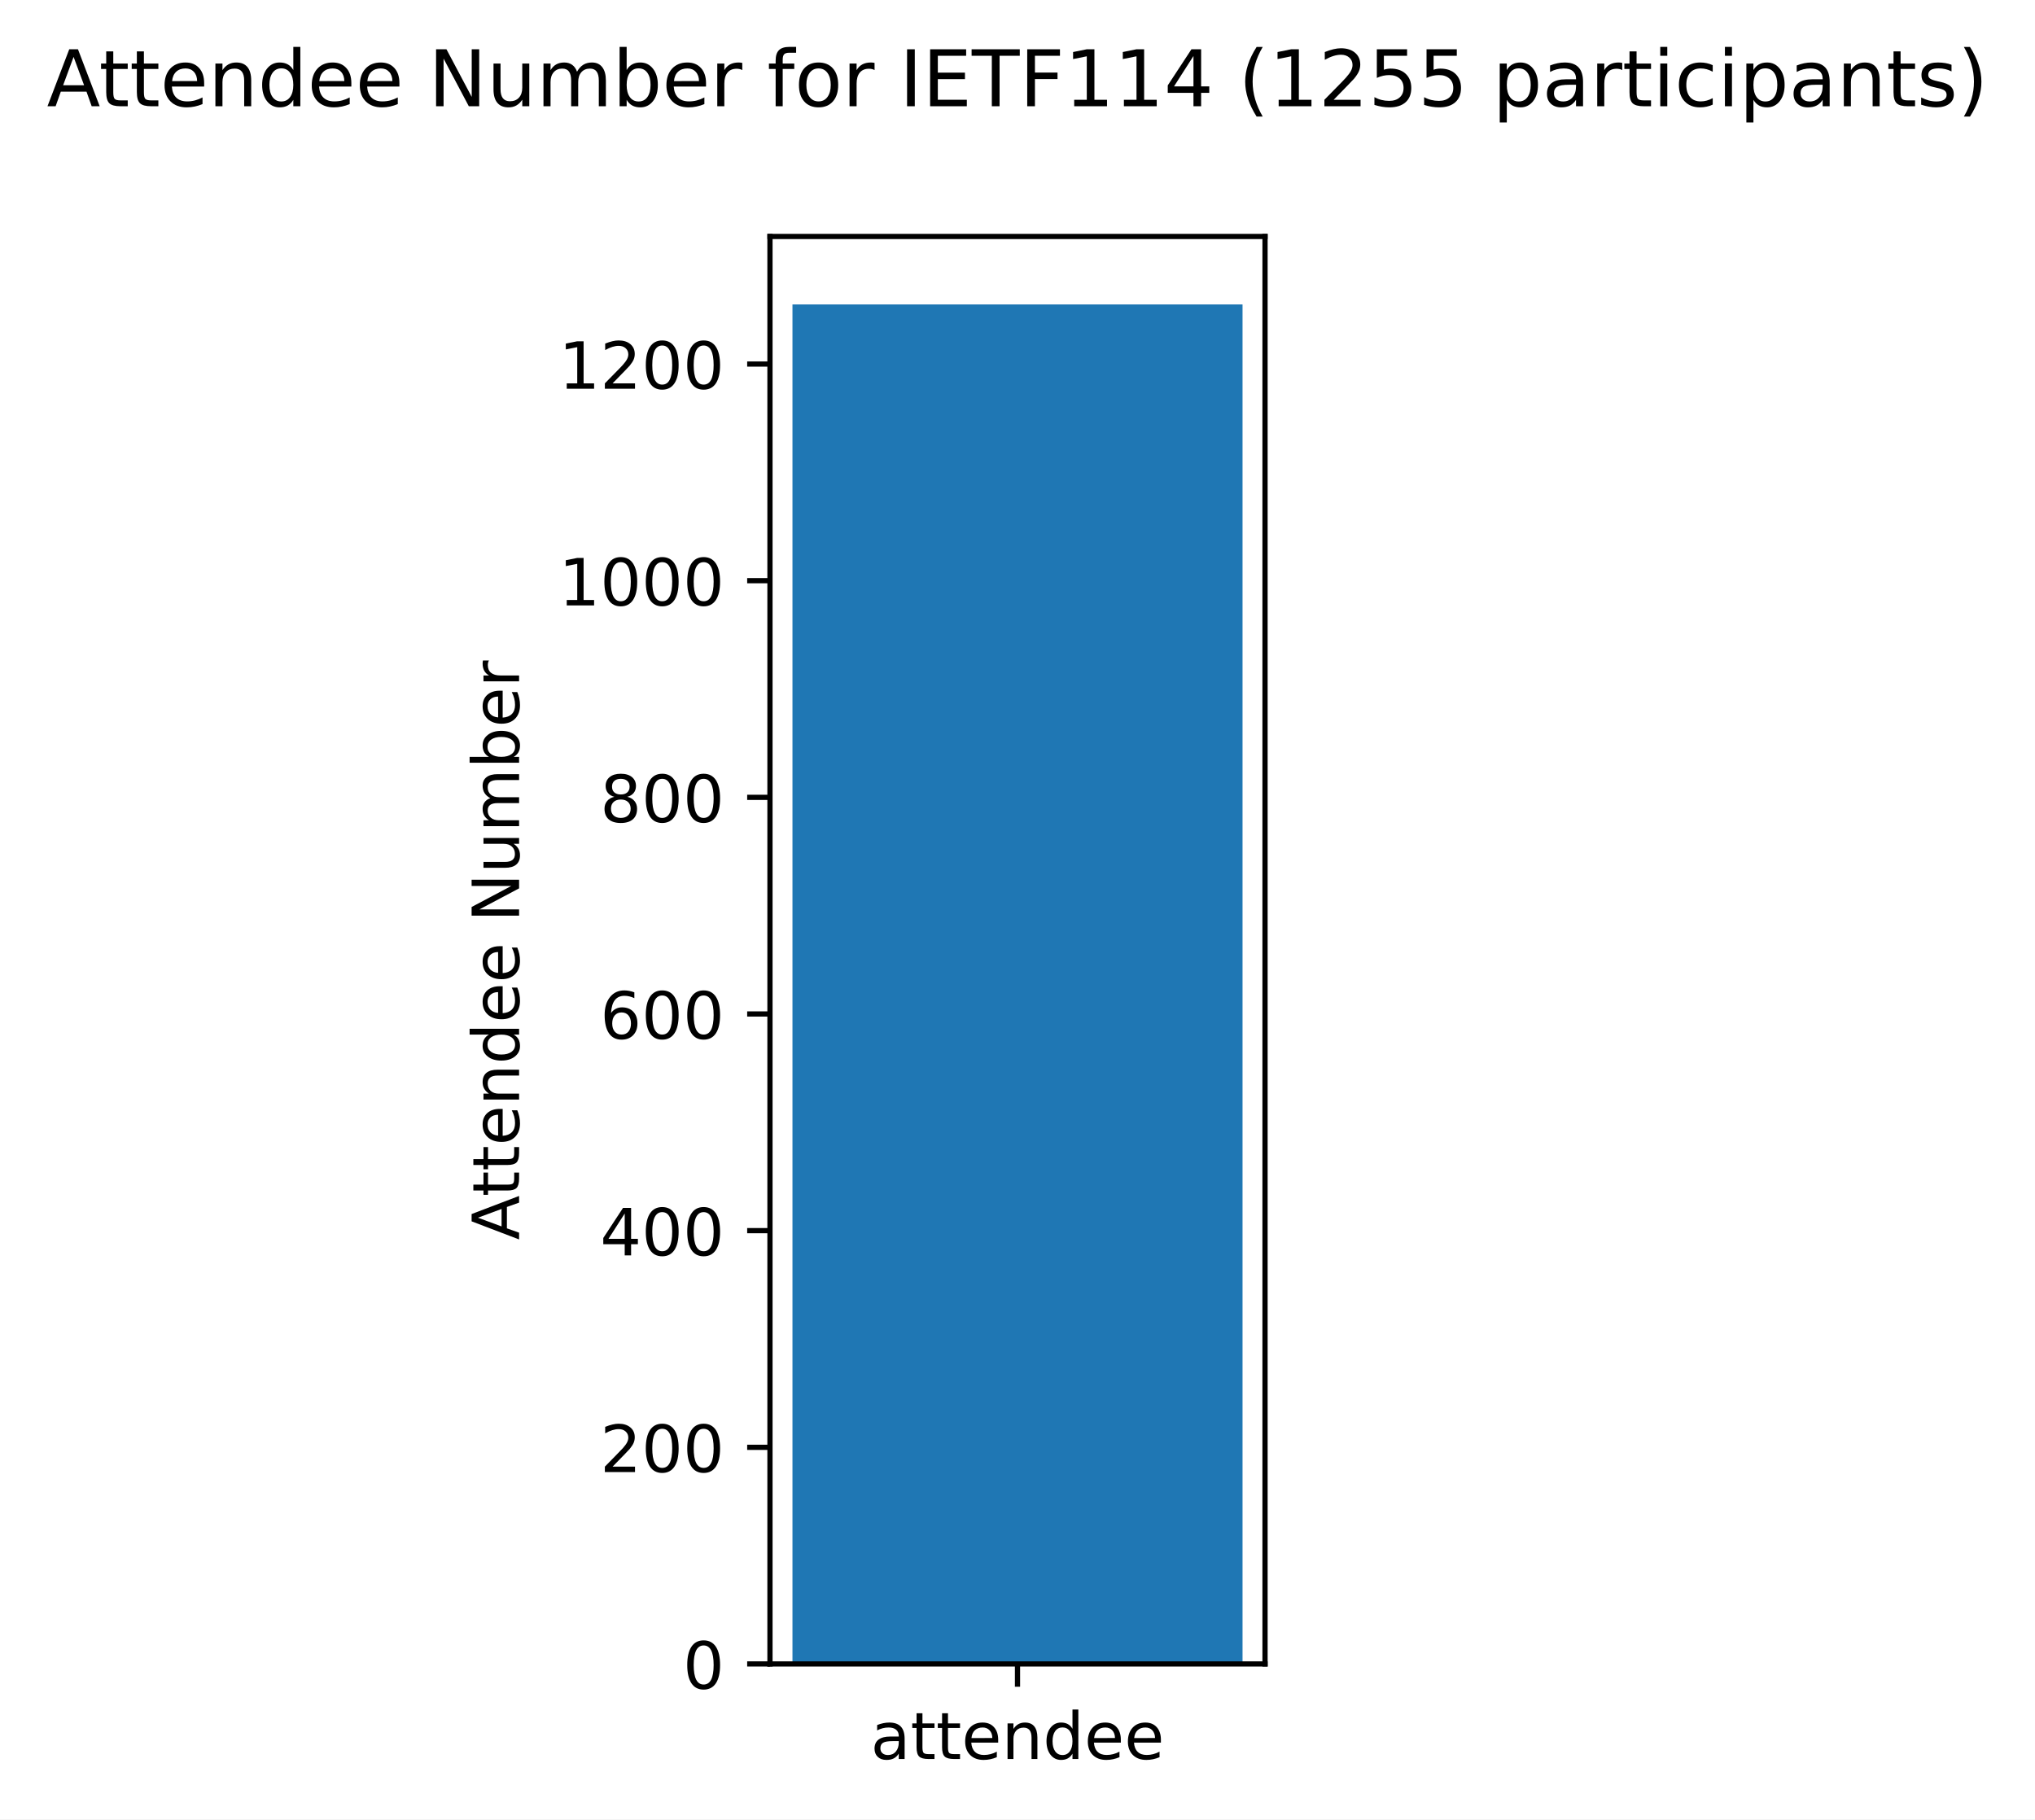
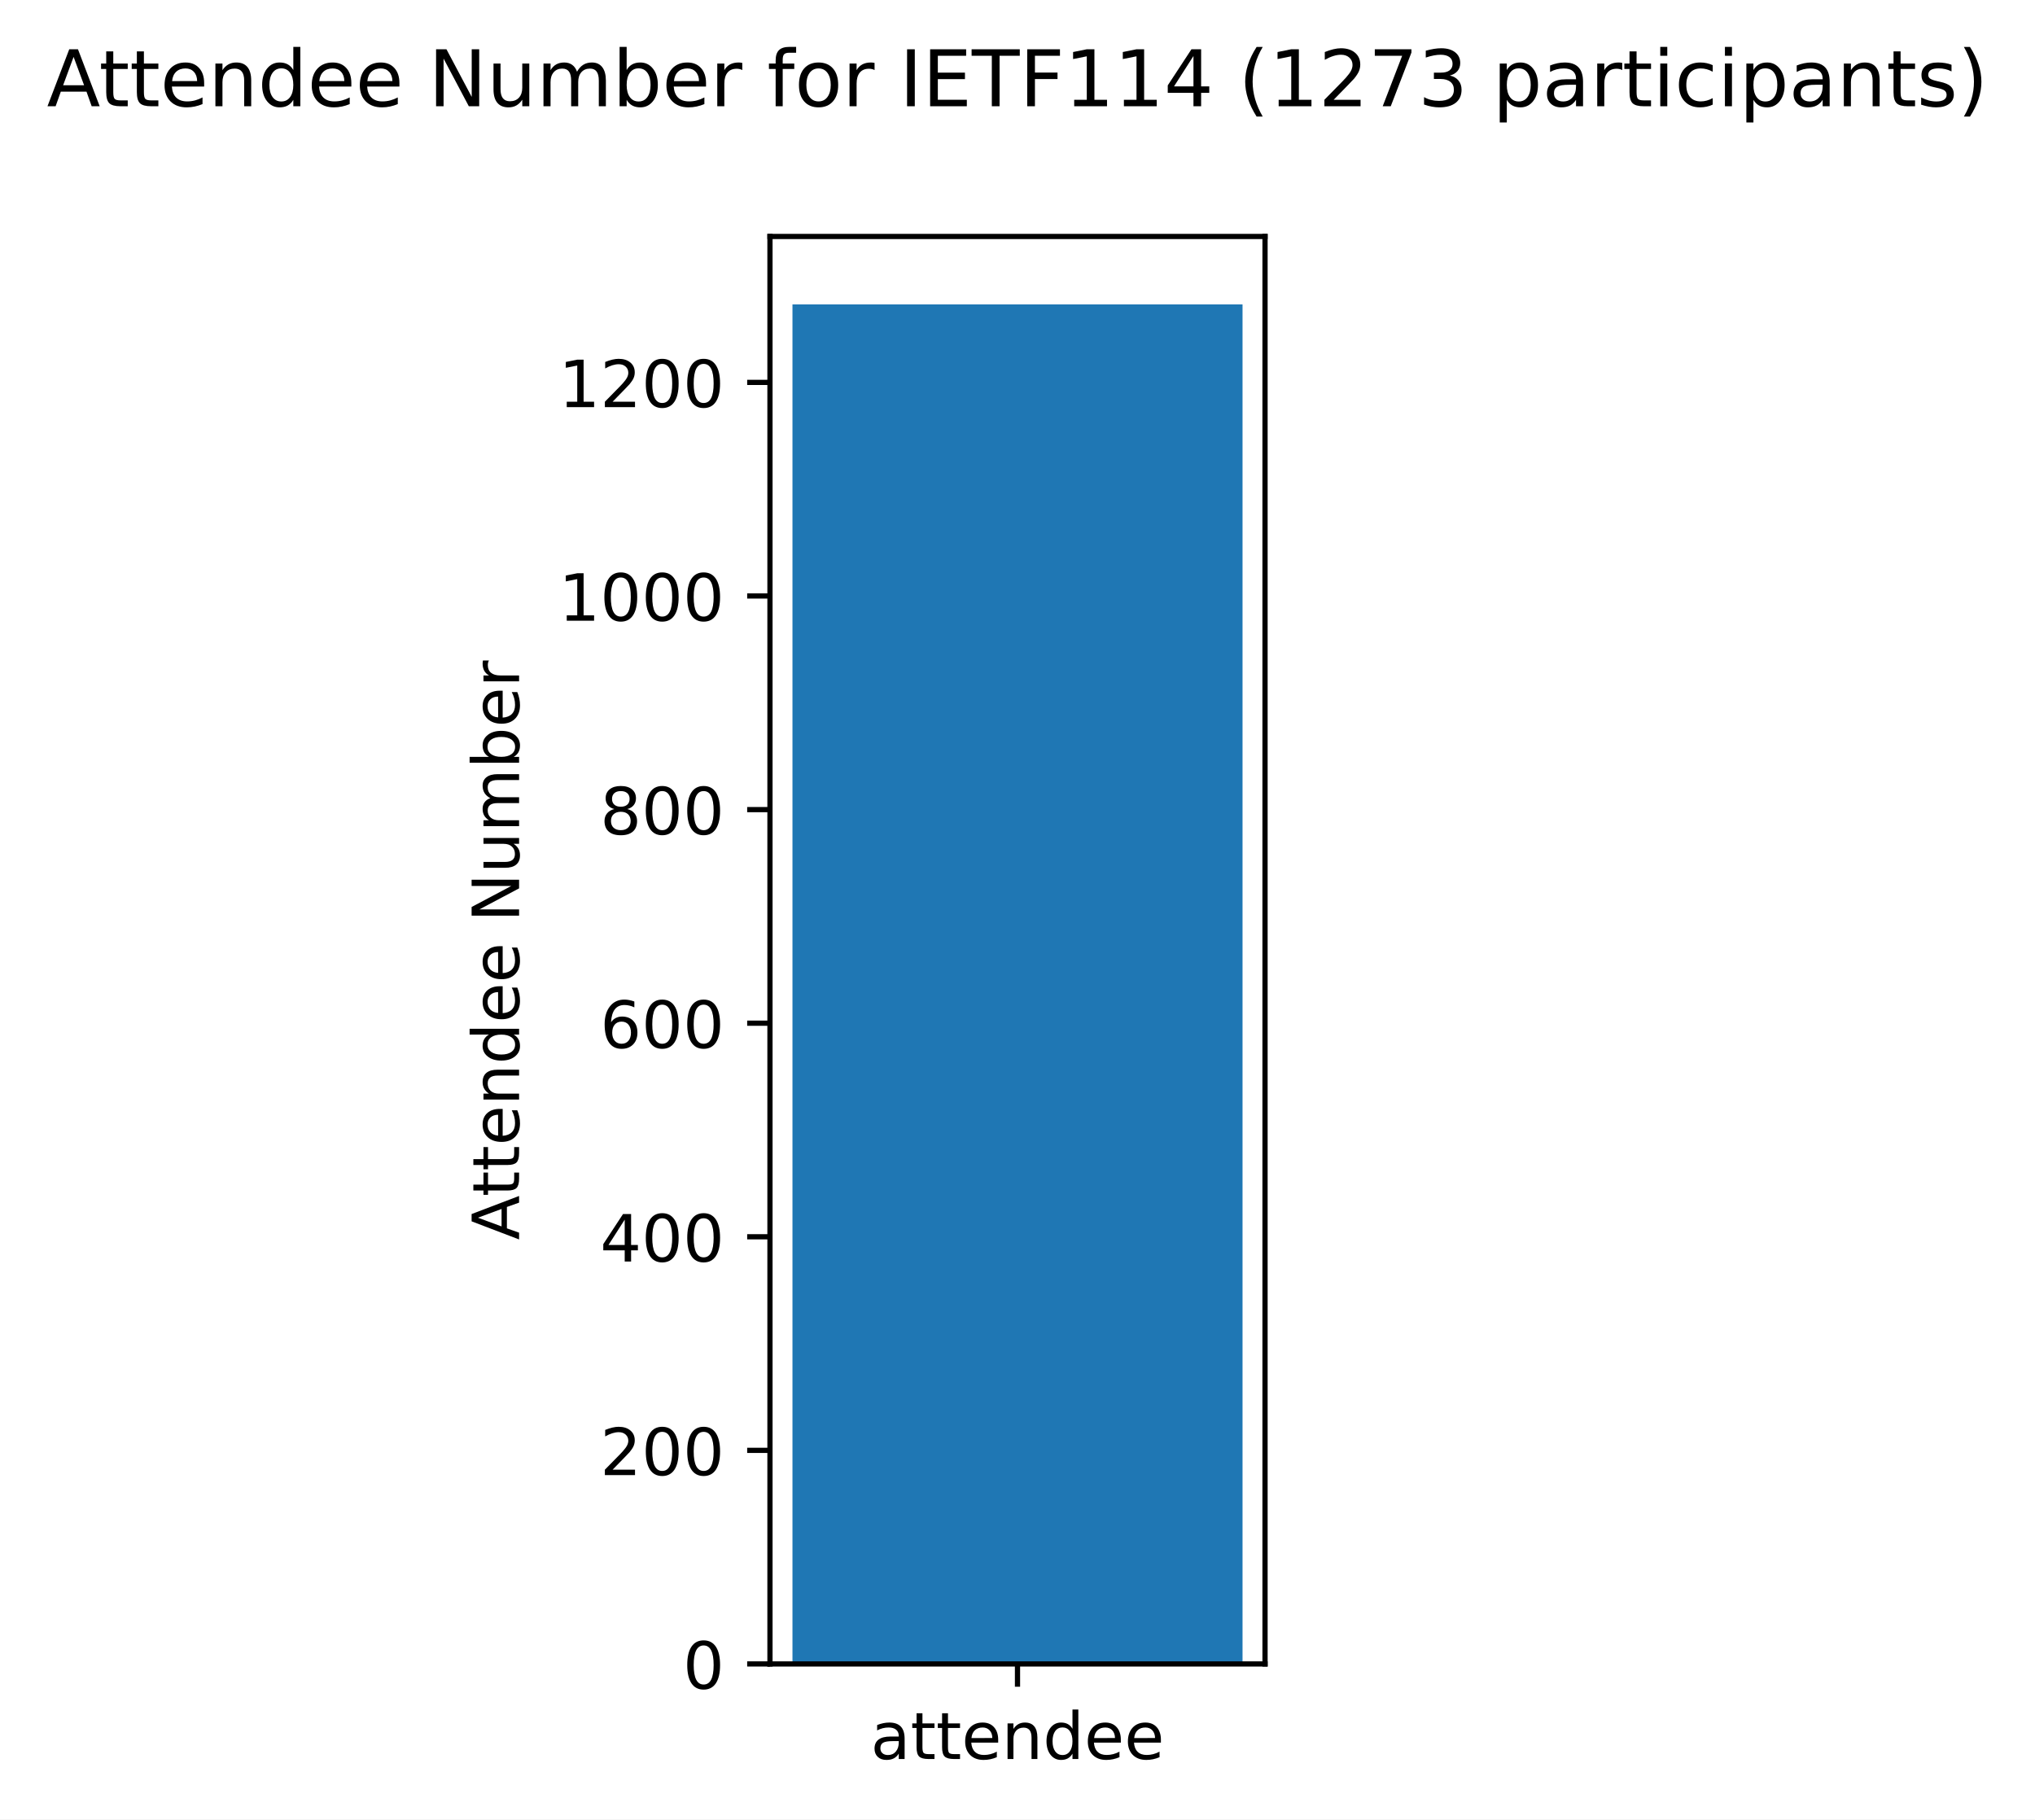
<svg xmlns="http://www.w3.org/2000/svg" xmlns:xlink="http://www.w3.org/1999/xlink" width="312.527pt" height="279.436pt" viewBox="0 0 312.527 279.436" version="1.1">
  <defs>
    <style type="text/css">*{stroke-linejoin: round; stroke-linecap: butt}</style>
  </defs>
  <g id="figure_1">
    <g id="patch_1">
      <path d="M 0 279.436  L 312.527 279.436  L 312.527 0  L 0 0  z " style="fill: #ffffff" />
    </g>
    <g id="axes_1">
      <g id="patch_2">
        <path d="M 118.248 255.558  L 194.278 255.558  L 194.278 36.318  L 118.248 36.318  z " style="fill: #ffffff" />
      </g>
      <g id="patch_3">
-         <path d="M 121.704 255.558  L 190.823 255.558  L 190.823 46.758  L 121.704 46.758  z " clip-path="url(#p44ebe34f2f)" style="fill: #1f77b4" />
+         <path d="M 121.704 255.558  L 190.823 255.558  L 190.823 46.758  L 121.704 46.758  z " clip-path="url(#p9d9abdcf07)" style="fill: #1f77b4" />
      </g>
      <g id="matplotlib.axis_1">
        <g id="xtick_1">
          <g id="line2d_1">
            <defs>
-               <path id="mae891d9b57" d="M 0 0  L 0 3.5  " style="stroke: #000000; stroke-width: 0.8" />
+               <path id="mb3247af9c9" d="M 0 0  L 0 3.5  " style="stroke: #000000; stroke-width: 0.8" />
            </defs>
            <g>
-               <use xlink:href="#mae891d9b57" x="156.263" y="255.558" style="stroke: #000000; stroke-width: 0.8" />
+               <use xlink:href="#mb3247af9c9" x="156.263" y="255.558" style="stroke: #000000; stroke-width: 0.8" />
            </g>
          </g>
          <g id="text_1">
            <g transform="translate(133.7064 270.1566)scale(0.1 -0.1)">
              <defs>
                <path id="DejaVuSans-61" d="M 2194 1759  Q 1497 1759 1228 1600  Q 959 1441 959 1056  Q 959 750 1161 570  Q 1363 391 1709 391  Q 2188 391 2477 730  Q 2766 1069 2766 1631  L 2766 1759  L 2194 1759  z M 3341 1997  L 3341 0  L 2766 0  L 2766 531  Q 2569 213 2275 61  Q 1981 -91 1556 -91  Q 1019 -91 701 211  Q 384 513 384 1019  Q 384 1609 779 1909  Q 1175 2209 1959 2209  L 2766 2209  L 2766 2266  Q 2766 2663 2505 2880  Q 2244 3097 1772 3097  Q 1472 3097 1187 3025  Q 903 2953 641 2809  L 641 3341  Q 956 3463 1253 3523  Q 1550 3584 1831 3584  Q 2591 3584 2966 3190  Q 3341 2797 3341 1997  z " transform="scale(0.015625)" />
                <path id="DejaVuSans-74" d="M 1172 4494  L 1172 3500  L 2356 3500  L 2356 3053  L 1172 3053  L 1172 1153  Q 1172 725 1289 603  Q 1406 481 1766 481  L 2356 481  L 2356 0  L 1766 0  Q 1100 0 847 248  Q 594 497 594 1153  L 594 3053  L 172 3053  L 172 3500  L 594 3500  L 594 4494  L 1172 4494  z " transform="scale(0.015625)" />
                <path id="DejaVuSans-65" d="M 3597 1894  L 3597 1613  L 953 1613  Q 991 1019 1311 708  Q 1631 397 2203 397  Q 2534 397 2845 478  Q 3156 559 3463 722  L 3463 178  Q 3153 47 2828 -22  Q 2503 -91 2169 -91  Q 1331 -91 842 396  Q 353 884 353 1716  Q 353 2575 817 3079  Q 1281 3584 2069 3584  Q 2775 3584 3186 3129  Q 3597 2675 3597 1894  z M 3022 2063  Q 3016 2534 2758 2815  Q 2500 3097 2075 3097  Q 1594 3097 1305 2825  Q 1016 2553 972 2059  L 3022 2063  z " transform="scale(0.015625)" />
                <path id="DejaVuSans-6e" d="M 3513 2113  L 3513 0  L 2938 0  L 2938 2094  Q 2938 2591 2744 2837  Q 2550 3084 2163 3084  Q 1697 3084 1428 2787  Q 1159 2491 1159 1978  L 1159 0  L 581 0  L 581 3500  L 1159 3500  L 1159 2956  Q 1366 3272 1645 3428  Q 1925 3584 2291 3584  Q 2894 3584 3203 3211  Q 3513 2838 3513 2113  z " transform="scale(0.015625)" />
                <path id="DejaVuSans-64" d="M 2906 2969  L 2906 4863  L 3481 4863  L 3481 0  L 2906 0  L 2906 525  Q 2725 213 2448 61  Q 2172 -91 1784 -91  Q 1150 -91 751 415  Q 353 922 353 1747  Q 353 2572 751 3078  Q 1150 3584 1784 3584  Q 2172 3584 2448 3432  Q 2725 3281 2906 2969  z M 947 1747  Q 947 1113 1208 752  Q 1469 391 1925 391  Q 2381 391 2643 752  Q 2906 1113 2906 1747  Q 2906 2381 2643 2742  Q 2381 3103 1925 3103  Q 1469 3103 1208 2742  Q 947 2381 947 1747  z " transform="scale(0.015625)" />
              </defs>
              <use xlink:href="#DejaVuSans-61" />
              <use xlink:href="#DejaVuSans-74" x="61.279" />
              <use xlink:href="#DejaVuSans-74" x="100.488" />
              <use xlink:href="#DejaVuSans-65" x="139.697" />
              <use xlink:href="#DejaVuSans-6e" x="201.221" />
              <use xlink:href="#DejaVuSans-64" x="264.6" />
              <use xlink:href="#DejaVuSans-65" x="328.076" />
              <use xlink:href="#DejaVuSans-65" x="389.6" />
            </g>
          </g>
        </g>
      </g>
      <g id="matplotlib.axis_2">
        <g id="ytick_1">
          <g id="line2d_2">
            <defs>
-               <path id="m19d6ba63a2" d="M 0 0  L -3.5 0  " style="stroke: #000000; stroke-width: 0.8" />
+               <path id="meba27764b1" d="M 0 0  L -3.5 0  " style="stroke: #000000; stroke-width: 0.8" />
            </defs>
            <g>
-               <use xlink:href="#m19d6ba63a2" x="118.248" y="255.558" style="stroke: #000000; stroke-width: 0.8" />
+               <use xlink:href="#meba27764b1" x="118.248" y="255.558" style="stroke: #000000; stroke-width: 0.8" />
            </g>
          </g>
          <g id="text_2">
            <g transform="translate(104.8859 259.3573)scale(0.1 -0.1)">
              <defs>
                <path id="DejaVuSans-30" d="M 2034 4250  Q 1547 4250 1301 3770  Q 1056 3291 1056 2328  Q 1056 1369 1301 889  Q 1547 409 2034 409  Q 2525 409 2770 889  Q 3016 1369 3016 2328  Q 3016 3291 2770 3770  Q 2525 4250 2034 4250  z M 2034 4750  Q 2819 4750 3233 4129  Q 3647 3509 3647 2328  Q 3647 1150 3233 529  Q 2819 -91 2034 -91  Q 1250 -91 836 529  Q 422 1150 422 2328  Q 422 3509 836 4129  Q 1250 4750 2034 4750  z " transform="scale(0.015625)" />
              </defs>
              <use xlink:href="#DejaVuSans-30" />
            </g>
          </g>
        </g>
        <g id="ytick_2">
          <g id="line2d_3">
            <g>
-               <use xlink:href="#m19d6ba63a2" x="118.248" y="222.283" style="stroke: #000000; stroke-width: 0.8" />
+               <use xlink:href="#meba27764b1" x="118.248" y="222.754" style="stroke: #000000; stroke-width: 0.8" />
            </g>
          </g>
          <g id="text_3">
-             <g transform="translate(92.16094 226.0824)scale(0.1 -0.1)">
+             <g transform="translate(92.16094 226.5529)scale(0.1 -0.1)">
              <defs>
                <path id="DejaVuSans-32" d="M 1228 531  L 3431 531  L 3431 0  L 469 0  L 469 531  Q 828 903 1448 1529  Q 2069 2156 2228 2338  Q 2531 2678 2651 2914  Q 2772 3150 2772 3378  Q 2772 3750 2511 3984  Q 2250 4219 1831 4219  Q 1534 4219 1204 4116  Q 875 4013 500 3803  L 500 4441  Q 881 4594 1212 4672  Q 1544 4750 1819 4750  Q 2544 4750 2975 4387  Q 3406 4025 3406 3419  Q 3406 3131 3298 2873  Q 3191 2616 2906 2266  Q 2828 2175 2409 1742  Q 1991 1309 1228 531  z " transform="scale(0.015625)" />
              </defs>
              <use xlink:href="#DejaVuSans-32" />
              <use xlink:href="#DejaVuSans-30" x="63.623" />
              <use xlink:href="#DejaVuSans-30" x="127.246" />
            </g>
          </g>
        </g>
        <g id="ytick_3">
          <g id="line2d_4">
            <g>
-               <use xlink:href="#m19d6ba63a2" x="118.248" y="189.008" style="stroke: #000000; stroke-width: 0.8" />
+               <use xlink:href="#meba27764b1" x="118.248" y="189.949" style="stroke: #000000; stroke-width: 0.8" />
            </g>
          </g>
          <g id="text_4">
-             <g transform="translate(92.16094 192.8075)scale(0.1 -0.1)">
+             <g transform="translate(92.16094 193.7485)scale(0.1 -0.1)">
              <defs>
                <path id="DejaVuSans-34" d="M 2419 4116  L 825 1625  L 2419 1625  L 2419 4116  z M 2253 4666  L 3047 4666  L 3047 1625  L 3713 1625  L 3713 1100  L 3047 1100  L 3047 0  L 2419 0  L 2419 1100  L 313 1100  L 313 1709  L 2253 4666  z " transform="scale(0.015625)" />
              </defs>
              <use xlink:href="#DejaVuSans-34" />
              <use xlink:href="#DejaVuSans-30" x="63.623" />
              <use xlink:href="#DejaVuSans-30" x="127.246" />
            </g>
          </g>
        </g>
        <g id="ytick_4">
          <g id="line2d_5">
            <g>
-               <use xlink:href="#m19d6ba63a2" x="118.248" y="155.733" style="stroke: #000000; stroke-width: 0.8" />
+               <use xlink:href="#meba27764b1" x="118.248" y="157.145" style="stroke: #000000; stroke-width: 0.8" />
            </g>
          </g>
          <g id="text_5">
-             <g transform="translate(92.16094 159.5326)scale(0.1 -0.1)">
+             <g transform="translate(92.16094 160.9441)scale(0.1 -0.1)">
              <defs>
                <path id="DejaVuSans-36" d="M 2113 2584  Q 1688 2584 1439 2293  Q 1191 2003 1191 1497  Q 1191 994 1439 701  Q 1688 409 2113 409  Q 2538 409 2786 701  Q 3034 994 3034 1497  Q 3034 2003 2786 2293  Q 2538 2584 2113 2584  z M 3366 4563  L 3366 3988  Q 3128 4100 2886 4159  Q 2644 4219 2406 4219  Q 1781 4219 1451 3797  Q 1122 3375 1075 2522  Q 1259 2794 1537 2939  Q 1816 3084 2150 3084  Q 2853 3084 3261 2657  Q 3669 2231 3669 1497  Q 3669 778 3244 343  Q 2819 -91 2113 -91  Q 1303 -91 875 529  Q 447 1150 447 2328  Q 447 3434 972 4092  Q 1497 4750 2381 4750  Q 2619 4750 2861 4703  Q 3103 4656 3366 4563  z " transform="scale(0.015625)" />
              </defs>
              <use xlink:href="#DejaVuSans-36" />
              <use xlink:href="#DejaVuSans-30" x="63.623" />
              <use xlink:href="#DejaVuSans-30" x="127.246" />
            </g>
          </g>
        </g>
        <g id="ytick_5">
          <g id="line2d_6">
            <g>
-               <use xlink:href="#m19d6ba63a2" x="118.248" y="122.459" style="stroke: #000000; stroke-width: 0.8" />
+               <use xlink:href="#meba27764b1" x="118.248" y="124.341" style="stroke: #000000; stroke-width: 0.8" />
            </g>
          </g>
          <g id="text_6">
-             <g transform="translate(92.16094 126.2577)scale(0.1 -0.1)">
+             <g transform="translate(92.16094 128.1397)scale(0.1 -0.1)">
              <defs>
                <path id="DejaVuSans-38" d="M 2034 2216  Q 1584 2216 1326 1975  Q 1069 1734 1069 1313  Q 1069 891 1326 650  Q 1584 409 2034 409  Q 2484 409 2743 651  Q 3003 894 3003 1313  Q 3003 1734 2745 1975  Q 2488 2216 2034 2216  z M 1403 2484  Q 997 2584 770 2862  Q 544 3141 544 3541  Q 544 4100 942 4425  Q 1341 4750 2034 4750  Q 2731 4750 3128 4425  Q 3525 4100 3525 3541  Q 3525 3141 3298 2862  Q 3072 2584 2669 2484  Q 3125 2378 3379 2068  Q 3634 1759 3634 1313  Q 3634 634 3220 271  Q 2806 -91 2034 -91  Q 1263 -91 848 271  Q 434 634 434 1313  Q 434 1759 690 2068  Q 947 2378 1403 2484  z M 1172 3481  Q 1172 3119 1398 2916  Q 1625 2713 2034 2713  Q 2441 2713 2670 2916  Q 2900 3119 2900 3481  Q 2900 3844 2670 4047  Q 2441 4250 2034 4250  Q 1625 4250 1398 4047  Q 1172 3844 1172 3481  z " transform="scale(0.015625)" />
              </defs>
              <use xlink:href="#DejaVuSans-38" />
              <use xlink:href="#DejaVuSans-30" x="63.623" />
              <use xlink:href="#DejaVuSans-30" x="127.246" />
            </g>
          </g>
        </g>
        <g id="ytick_6">
          <g id="line2d_7">
            <g>
-               <use xlink:href="#m19d6ba63a2" x="118.248" y="89.184" style="stroke: #000000; stroke-width: 0.8" />
+               <use xlink:href="#meba27764b1" x="118.248" y="91.536" style="stroke: #000000; stroke-width: 0.8" />
            </g>
          </g>
          <g id="text_7">
-             <g transform="translate(85.79844 92.98284)scale(0.1 -0.1)">
+             <g transform="translate(85.79844 95.33535)scale(0.1 -0.1)">
              <defs>
                <path id="DejaVuSans-31" d="M 794 531  L 1825 531  L 1825 4091  L 703 3866  L 703 4441  L 1819 4666  L 2450 4666  L 2450 531  L 3481 531  L 3481 0  L 794 0  L 794 531  z " transform="scale(0.015625)" />
              </defs>
              <use xlink:href="#DejaVuSans-31" />
              <use xlink:href="#DejaVuSans-30" x="63.623" />
              <use xlink:href="#DejaVuSans-30" x="127.246" />
              <use xlink:href="#DejaVuSans-30" x="190.869" />
            </g>
          </g>
        </g>
        <g id="ytick_7">
          <g id="line2d_8">
            <g>
-               <use xlink:href="#m19d6ba63a2" x="118.248" y="55.909" style="stroke: #000000; stroke-width: 0.8" />
+               <use xlink:href="#meba27764b1" x="118.248" y="58.732" style="stroke: #000000; stroke-width: 0.8" />
            </g>
          </g>
          <g id="text_8">
-             <g transform="translate(85.79844 59.70794)scale(0.1 -0.1)">
+             <g transform="translate(85.79844 62.53095)scale(0.1 -0.1)">
              <use xlink:href="#DejaVuSans-31" />
              <use xlink:href="#DejaVuSans-32" x="63.623" />
              <use xlink:href="#DejaVuSans-30" x="127.246" />
              <use xlink:href="#DejaVuSans-30" x="190.869" />
            </g>
          </g>
        </g>
        <g id="text_9">
          <g transform="translate(79.71875 190.4389)rotate(-90)scale(0.1 -0.1)">
            <defs>
              <path id="DejaVuSans-41" d="M 2188 4044  L 1331 1722  L 3047 1722  L 2188 4044  z M 1831 4666  L 2547 4666  L 4325 0  L 3669 0  L 3244 1197  L 1141 1197  L 716 0  L 50 0  L 1831 4666  z " transform="scale(0.015625)" />
              <path id="DejaVuSans-20" transform="scale(0.015625)" />
              <path id="DejaVuSans-4e" d="M 628 4666  L 1478 4666  L 3547 763  L 3547 4666  L 4159 4666  L 4159 0  L 3309 0  L 1241 3903  L 1241 0  L 628 0  L 628 4666  z " transform="scale(0.015625)" />
              <path id="DejaVuSans-75" d="M 544 1381  L 544 3500  L 1119 3500  L 1119 1403  Q 1119 906 1312 657  Q 1506 409 1894 409  Q 2359 409 2629 706  Q 2900 1003 2900 1516  L 2900 3500  L 3475 3500  L 3475 0  L 2900 0  L 2900 538  Q 2691 219 2414 64  Q 2138 -91 1772 -91  Q 1169 -91 856 284  Q 544 659 544 1381  z M 1991 3584  L 1991 3584  z " transform="scale(0.015625)" />
              <path id="DejaVuSans-6d" d="M 3328 2828  Q 3544 3216 3844 3400  Q 4144 3584 4550 3584  Q 5097 3584 5394 3201  Q 5691 2819 5691 2113  L 5691 0  L 5113 0  L 5113 2094  Q 5113 2597 4934 2840  Q 4756 3084 4391 3084  Q 3944 3084 3684 2787  Q 3425 2491 3425 1978  L 3425 0  L 2847 0  L 2847 2094  Q 2847 2600 2669 2842  Q 2491 3084 2119 3084  Q 1678 3084 1418 2786  Q 1159 2488 1159 1978  L 1159 0  L 581 0  L 581 3500  L 1159 3500  L 1159 2956  Q 1356 3278 1631 3431  Q 1906 3584 2284 3584  Q 2666 3584 2933 3390  Q 3200 3197 3328 2828  z " transform="scale(0.015625)" />
              <path id="DejaVuSans-62" d="M 3116 1747  Q 3116 2381 2855 2742  Q 2594 3103 2138 3103  Q 1681 3103 1420 2742  Q 1159 2381 1159 1747  Q 1159 1113 1420 752  Q 1681 391 2138 391  Q 2594 391 2855 752  Q 3116 1113 3116 1747  z M 1159 2969  Q 1341 3281 1617 3432  Q 1894 3584 2278 3584  Q 2916 3584 3314 3078  Q 3713 2572 3713 1747  Q 3713 922 3314 415  Q 2916 -91 2278 -91  Q 1894 -91 1617 61  Q 1341 213 1159 525  L 1159 0  L 581 0  L 581 4863  L 1159 4863  L 1159 2969  z " transform="scale(0.015625)" />
              <path id="DejaVuSans-72" d="M 2631 2963  Q 2534 3019 2420 3045  Q 2306 3072 2169 3072  Q 1681 3072 1420 2755  Q 1159 2438 1159 1844  L 1159 0  L 581 0  L 581 3500  L 1159 3500  L 1159 2956  Q 1341 3275 1631 3429  Q 1922 3584 2338 3584  Q 2397 3584 2469 3576  Q 2541 3569 2628 3553  L 2631 2963  z " transform="scale(0.015625)" />
            </defs>
            <use xlink:href="#DejaVuSans-41" />
            <use xlink:href="#DejaVuSans-74" x="66.658" />
            <use xlink:href="#DejaVuSans-74" x="105.867" />
            <use xlink:href="#DejaVuSans-65" x="145.076" />
            <use xlink:href="#DejaVuSans-6e" x="206.6" />
            <use xlink:href="#DejaVuSans-64" x="269.979" />
            <use xlink:href="#DejaVuSans-65" x="333.455" />
            <use xlink:href="#DejaVuSans-65" x="394.979" />
            <use xlink:href="#DejaVuSans-20" x="456.502" />
            <use xlink:href="#DejaVuSans-4e" x="488.289" />
            <use xlink:href="#DejaVuSans-75" x="563.094" />
            <use xlink:href="#DejaVuSans-6d" x="626.473" />
            <use xlink:href="#DejaVuSans-62" x="723.885" />
            <use xlink:href="#DejaVuSans-65" x="787.361" />
            <use xlink:href="#DejaVuSans-72" x="848.885" />
          </g>
        </g>
      </g>
      <g id="patch_4">
        <path d="M 118.248 255.558  L 118.248 36.318  " style="fill: none; stroke: #000000; stroke-width: 0.8; stroke-linejoin: miter; stroke-linecap: square" />
      </g>
      <g id="patch_5">
        <path d="M 194.278 255.558  L 194.278 36.318  " style="fill: none; stroke: #000000; stroke-width: 0.8; stroke-linejoin: miter; stroke-linecap: square" />
      </g>
      <g id="patch_6">
        <path d="M 118.248 255.558  L 194.278 255.558  " style="fill: none; stroke: #000000; stroke-width: 0.8; stroke-linejoin: miter; stroke-linecap: square" />
      </g>
      <g id="patch_7">
        <path d="M 118.248 36.318  L 194.278 36.318  " style="fill: none; stroke: #000000; stroke-width: 0.8; stroke-linejoin: miter; stroke-linecap: square" />
      </g>
      <g id="text_10">
        <g transform="translate(7.2 16.31812)scale(0.12 -0.12)">
          <defs>
            <path id="DejaVuSans-66" d="M 2375 4863  L 2375 4384  L 1825 4384  Q 1516 4384 1395 4259  Q 1275 4134 1275 3809  L 1275 3500  L 2222 3500  L 2222 3053  L 1275 3053  L 1275 0  L 697 0  L 697 3053  L 147 3053  L 147 3500  L 697 3500  L 697 3744  Q 697 4328 969 4595  Q 1241 4863 1831 4863  L 2375 4863  z " transform="scale(0.015625)" />
            <path id="DejaVuSans-6f" d="M 1959 3097  Q 1497 3097 1228 2736  Q 959 2375 959 1747  Q 959 1119 1226 758  Q 1494 397 1959 397  Q 2419 397 2687 759  Q 2956 1122 2956 1747  Q 2956 2369 2687 2733  Q 2419 3097 1959 3097  z M 1959 3584  Q 2709 3584 3137 3096  Q 3566 2609 3566 1747  Q 3566 888 3137 398  Q 2709 -91 1959 -91  Q 1206 -91 779 398  Q 353 888 353 1747  Q 353 2609 779 3096  Q 1206 3584 1959 3584  z " transform="scale(0.015625)" />
            <path id="DejaVuSans-49" d="M 628 4666  L 1259 4666  L 1259 0  L 628 0  L 628 4666  z " transform="scale(0.015625)" />
            <path id="DejaVuSans-45" d="M 628 4666  L 3578 4666  L 3578 4134  L 1259 4134  L 1259 2753  L 3481 2753  L 3481 2222  L 1259 2222  L 1259 531  L 3634 531  L 3634 0  L 628 0  L 628 4666  z " transform="scale(0.015625)" />
            <path id="DejaVuSans-54" d="M -19 4666  L 3928 4666  L 3928 4134  L 2272 4134  L 2272 0  L 1638 0  L 1638 4134  L -19 4134  L -19 4666  z " transform="scale(0.015625)" />
            <path id="DejaVuSans-46" d="M 628 4666  L 3309 4666  L 3309 4134  L 1259 4134  L 1259 2759  L 3109 2759  L 3109 2228  L 1259 2228  L 1259 0  L 628 0  L 628 4666  z " transform="scale(0.015625)" />
            <path id="DejaVuSans-28" d="M 1984 4856  Q 1566 4138 1362 3434  Q 1159 2731 1159 2009  Q 1159 1288 1364 580  Q 1569 -128 1984 -844  L 1484 -844  Q 1016 -109 783 600  Q 550 1309 550 2009  Q 550 2706 781 3412  Q 1013 4119 1484 4856  L 1984 4856  z " transform="scale(0.015625)" />
-             <path id="DejaVuSans-35" d="M 691 4666  L 3169 4666  L 3169 4134  L 1269 4134  L 1269 2991  Q 1406 3038 1543 3061  Q 1681 3084 1819 3084  Q 2600 3084 3056 2656  Q 3513 2228 3513 1497  Q 3513 744 3044 326  Q 2575 -91 1722 -91  Q 1428 -91 1123 -41  Q 819 9 494 109  L 494 744  Q 775 591 1075 516  Q 1375 441 1709 441  Q 2250 441 2565 725  Q 2881 1009 2881 1497  Q 2881 1984 2565 2268  Q 2250 2553 1709 2553  Q 1456 2553 1204 2497  Q 953 2441 691 2322  L 691 4666  z " transform="scale(0.015625)" />
+             <path id="DejaVuSans-37" d="M 525 4666  L 3525 4666  L 3525 4397  L 1831 0  L 1172 0  L 2766 4134  L 525 4134  L 525 4666  z " transform="scale(0.015625)" />
+             <path id="DejaVuSans-33" d="M 2597 2516  Q 3050 2419 3304 2112  Q 3559 1806 3559 1356  Q 3559 666 3084 287  Q 2609 -91 1734 -91  Q 1441 -91 1130 -33  Q 819 25 488 141  L 488 750  Q 750 597 1062 519  Q 1375 441 1716 441  Q 2309 441 2620 675  Q 2931 909 2931 1356  Q 2931 1769 2642 2001  Q 2353 2234 1838 2234  L 1294 2234  L 1294 2753  L 1863 2753  Q 2328 2753 2575 2939  Q 2822 3125 2822 3475  Q 2822 3834 2567 4026  Q 2313 4219 1838 4219  Q 1578 4219 1281 4162  Q 984 4106 628 3988  L 628 4550  Q 988 4650 1302 4700  Q 1616 4750 1894 4750  Q 2613 4750 3031 4423  Q 3450 4097 3450 3541  Q 3450 3153 3228 2886  Q 3006 2619 2597 2516  z " transform="scale(0.015625)" />
            <path id="DejaVuSans-70" d="M 1159 525  L 1159 -1331  L 581 -1331  L 581 3500  L 1159 3500  L 1159 2969  Q 1341 3281 1617 3432  Q 1894 3584 2278 3584  Q 2916 3584 3314 3078  Q 3713 2572 3713 1747  Q 3713 922 3314 415  Q 2916 -91 2278 -91  Q 1894 -91 1617 61  Q 1341 213 1159 525  z M 3116 1747  Q 3116 2381 2855 2742  Q 2594 3103 2138 3103  Q 1681 3103 1420 2742  Q 1159 2381 1159 1747  Q 1159 1113 1420 752  Q 1681 391 2138 391  Q 2594 391 2855 752  Q 3116 1113 3116 1747  z " transform="scale(0.015625)" />
            <path id="DejaVuSans-69" d="M 603 3500  L 1178 3500  L 1178 0  L 603 0  L 603 3500  z M 603 4863  L 1178 4863  L 1178 4134  L 603 4134  L 603 4863  z " transform="scale(0.015625)" />
            <path id="DejaVuSans-63" d="M 3122 3366  L 3122 2828  Q 2878 2963 2633 3030  Q 2388 3097 2138 3097  Q 1578 3097 1268 2742  Q 959 2388 959 1747  Q 959 1106 1268 751  Q 1578 397 2138 397  Q 2388 397 2633 464  Q 2878 531 3122 666  L 3122 134  Q 2881 22 2623 -34  Q 2366 -91 2075 -91  Q 1284 -91 818 406  Q 353 903 353 1747  Q 353 2603 823 3093  Q 1294 3584 2113 3584  Q 2378 3584 2631 3529  Q 2884 3475 3122 3366  z " transform="scale(0.015625)" />
            <path id="DejaVuSans-73" d="M 2834 3397  L 2834 2853  Q 2591 2978 2328 3040  Q 2066 3103 1784 3103  Q 1356 3103 1142 2972  Q 928 2841 928 2578  Q 928 2378 1081 2264  Q 1234 2150 1697 2047  L 1894 2003  Q 2506 1872 2764 1633  Q 3022 1394 3022 966  Q 3022 478 2636 193  Q 2250 -91 1575 -91  Q 1294 -91 989 -36  Q 684 19 347 128  L 347 722  Q 666 556 975 473  Q 1284 391 1588 391  Q 1994 391 2212 530  Q 2431 669 2431 922  Q 2431 1156 2273 1281  Q 2116 1406 1581 1522  L 1381 1569  Q 847 1681 609 1914  Q 372 2147 372 2553  Q 372 3047 722 3315  Q 1072 3584 1716 3584  Q 2034 3584 2315 3537  Q 2597 3491 2834 3397  z " transform="scale(0.015625)" />
            <path id="DejaVuSans-29" d="M 513 4856  L 1013 4856  Q 1481 4119 1714 3412  Q 1947 2706 1947 2009  Q 1947 1309 1714 600  Q 1481 -109 1013 -844  L 513 -844  Q 928 -128 1133 580  Q 1338 1288 1338 2009  Q 1338 2731 1133 3434  Q 928 4138 513 4856  z " transform="scale(0.015625)" />
          </defs>
          <use xlink:href="#DejaVuSans-41" />
          <use xlink:href="#DejaVuSans-74" x="66.658" />
          <use xlink:href="#DejaVuSans-74" x="105.867" />
          <use xlink:href="#DejaVuSans-65" x="145.076" />
          <use xlink:href="#DejaVuSans-6e" x="206.6" />
          <use xlink:href="#DejaVuSans-64" x="269.979" />
          <use xlink:href="#DejaVuSans-65" x="333.455" />
          <use xlink:href="#DejaVuSans-65" x="394.979" />
          <use xlink:href="#DejaVuSans-20" x="456.502" />
          <use xlink:href="#DejaVuSans-4e" x="488.289" />
          <use xlink:href="#DejaVuSans-75" x="563.094" />
          <use xlink:href="#DejaVuSans-6d" x="626.473" />
          <use xlink:href="#DejaVuSans-62" x="723.885" />
          <use xlink:href="#DejaVuSans-65" x="787.361" />
          <use xlink:href="#DejaVuSans-72" x="848.885" />
          <use xlink:href="#DejaVuSans-20" x="889.998" />
          <use xlink:href="#DejaVuSans-66" x="921.785" />
          <use xlink:href="#DejaVuSans-6f" x="956.99" />
          <use xlink:href="#DejaVuSans-72" x="1018.172" />
          <use xlink:href="#DejaVuSans-20" x="1059.285" />
          <use xlink:href="#DejaVuSans-49" x="1091.072" />
          <use xlink:href="#DejaVuSans-45" x="1120.564" />
          <use xlink:href="#DejaVuSans-54" x="1183.748" />
          <use xlink:href="#DejaVuSans-46" x="1244.832" />
          <use xlink:href="#DejaVuSans-31" x="1302.352" />
          <use xlink:href="#DejaVuSans-31" x="1365.975" />
          <use xlink:href="#DejaVuSans-34" x="1429.598" />
          <use xlink:href="#DejaVuSans-20" x="1493.221" />
          <use xlink:href="#DejaVuSans-28" x="1525.008" />
          <use xlink:href="#DejaVuSans-31" x="1564.021" />
          <use xlink:href="#DejaVuSans-32" x="1627.645" />
-           <use xlink:href="#DejaVuSans-35" x="1691.268" />
-           <use xlink:href="#DejaVuSans-35" x="1754.891" />
+           <use xlink:href="#DejaVuSans-37" x="1691.268" />
+           <use xlink:href="#DejaVuSans-33" x="1754.891" />
          <use xlink:href="#DejaVuSans-20" x="1818.514" />
          <use xlink:href="#DejaVuSans-70" x="1850.301" />
          <use xlink:href="#DejaVuSans-61" x="1913.777" />
          <use xlink:href="#DejaVuSans-72" x="1975.057" />
          <use xlink:href="#DejaVuSans-74" x="2016.17" />
          <use xlink:href="#DejaVuSans-69" x="2055.379" />
          <use xlink:href="#DejaVuSans-63" x="2083.162" />
          <use xlink:href="#DejaVuSans-69" x="2138.143" />
          <use xlink:href="#DejaVuSans-70" x="2165.926" />
          <use xlink:href="#DejaVuSans-61" x="2229.402" />
          <use xlink:href="#DejaVuSans-6e" x="2290.682" />
          <use xlink:href="#DejaVuSans-74" x="2354.061" />
          <use xlink:href="#DejaVuSans-73" x="2393.27" />
          <use xlink:href="#DejaVuSans-29" x="2445.369" />
        </g>
      </g>
    </g>
  </g>
  <defs>
-     <clipPath id="p44ebe34f2f">
+     <clipPath id="p9d9abdcf07">
      <rect x="118.248" y="36.318" width="76.03" height="219.24" />
    </clipPath>
  </defs>
</svg>
